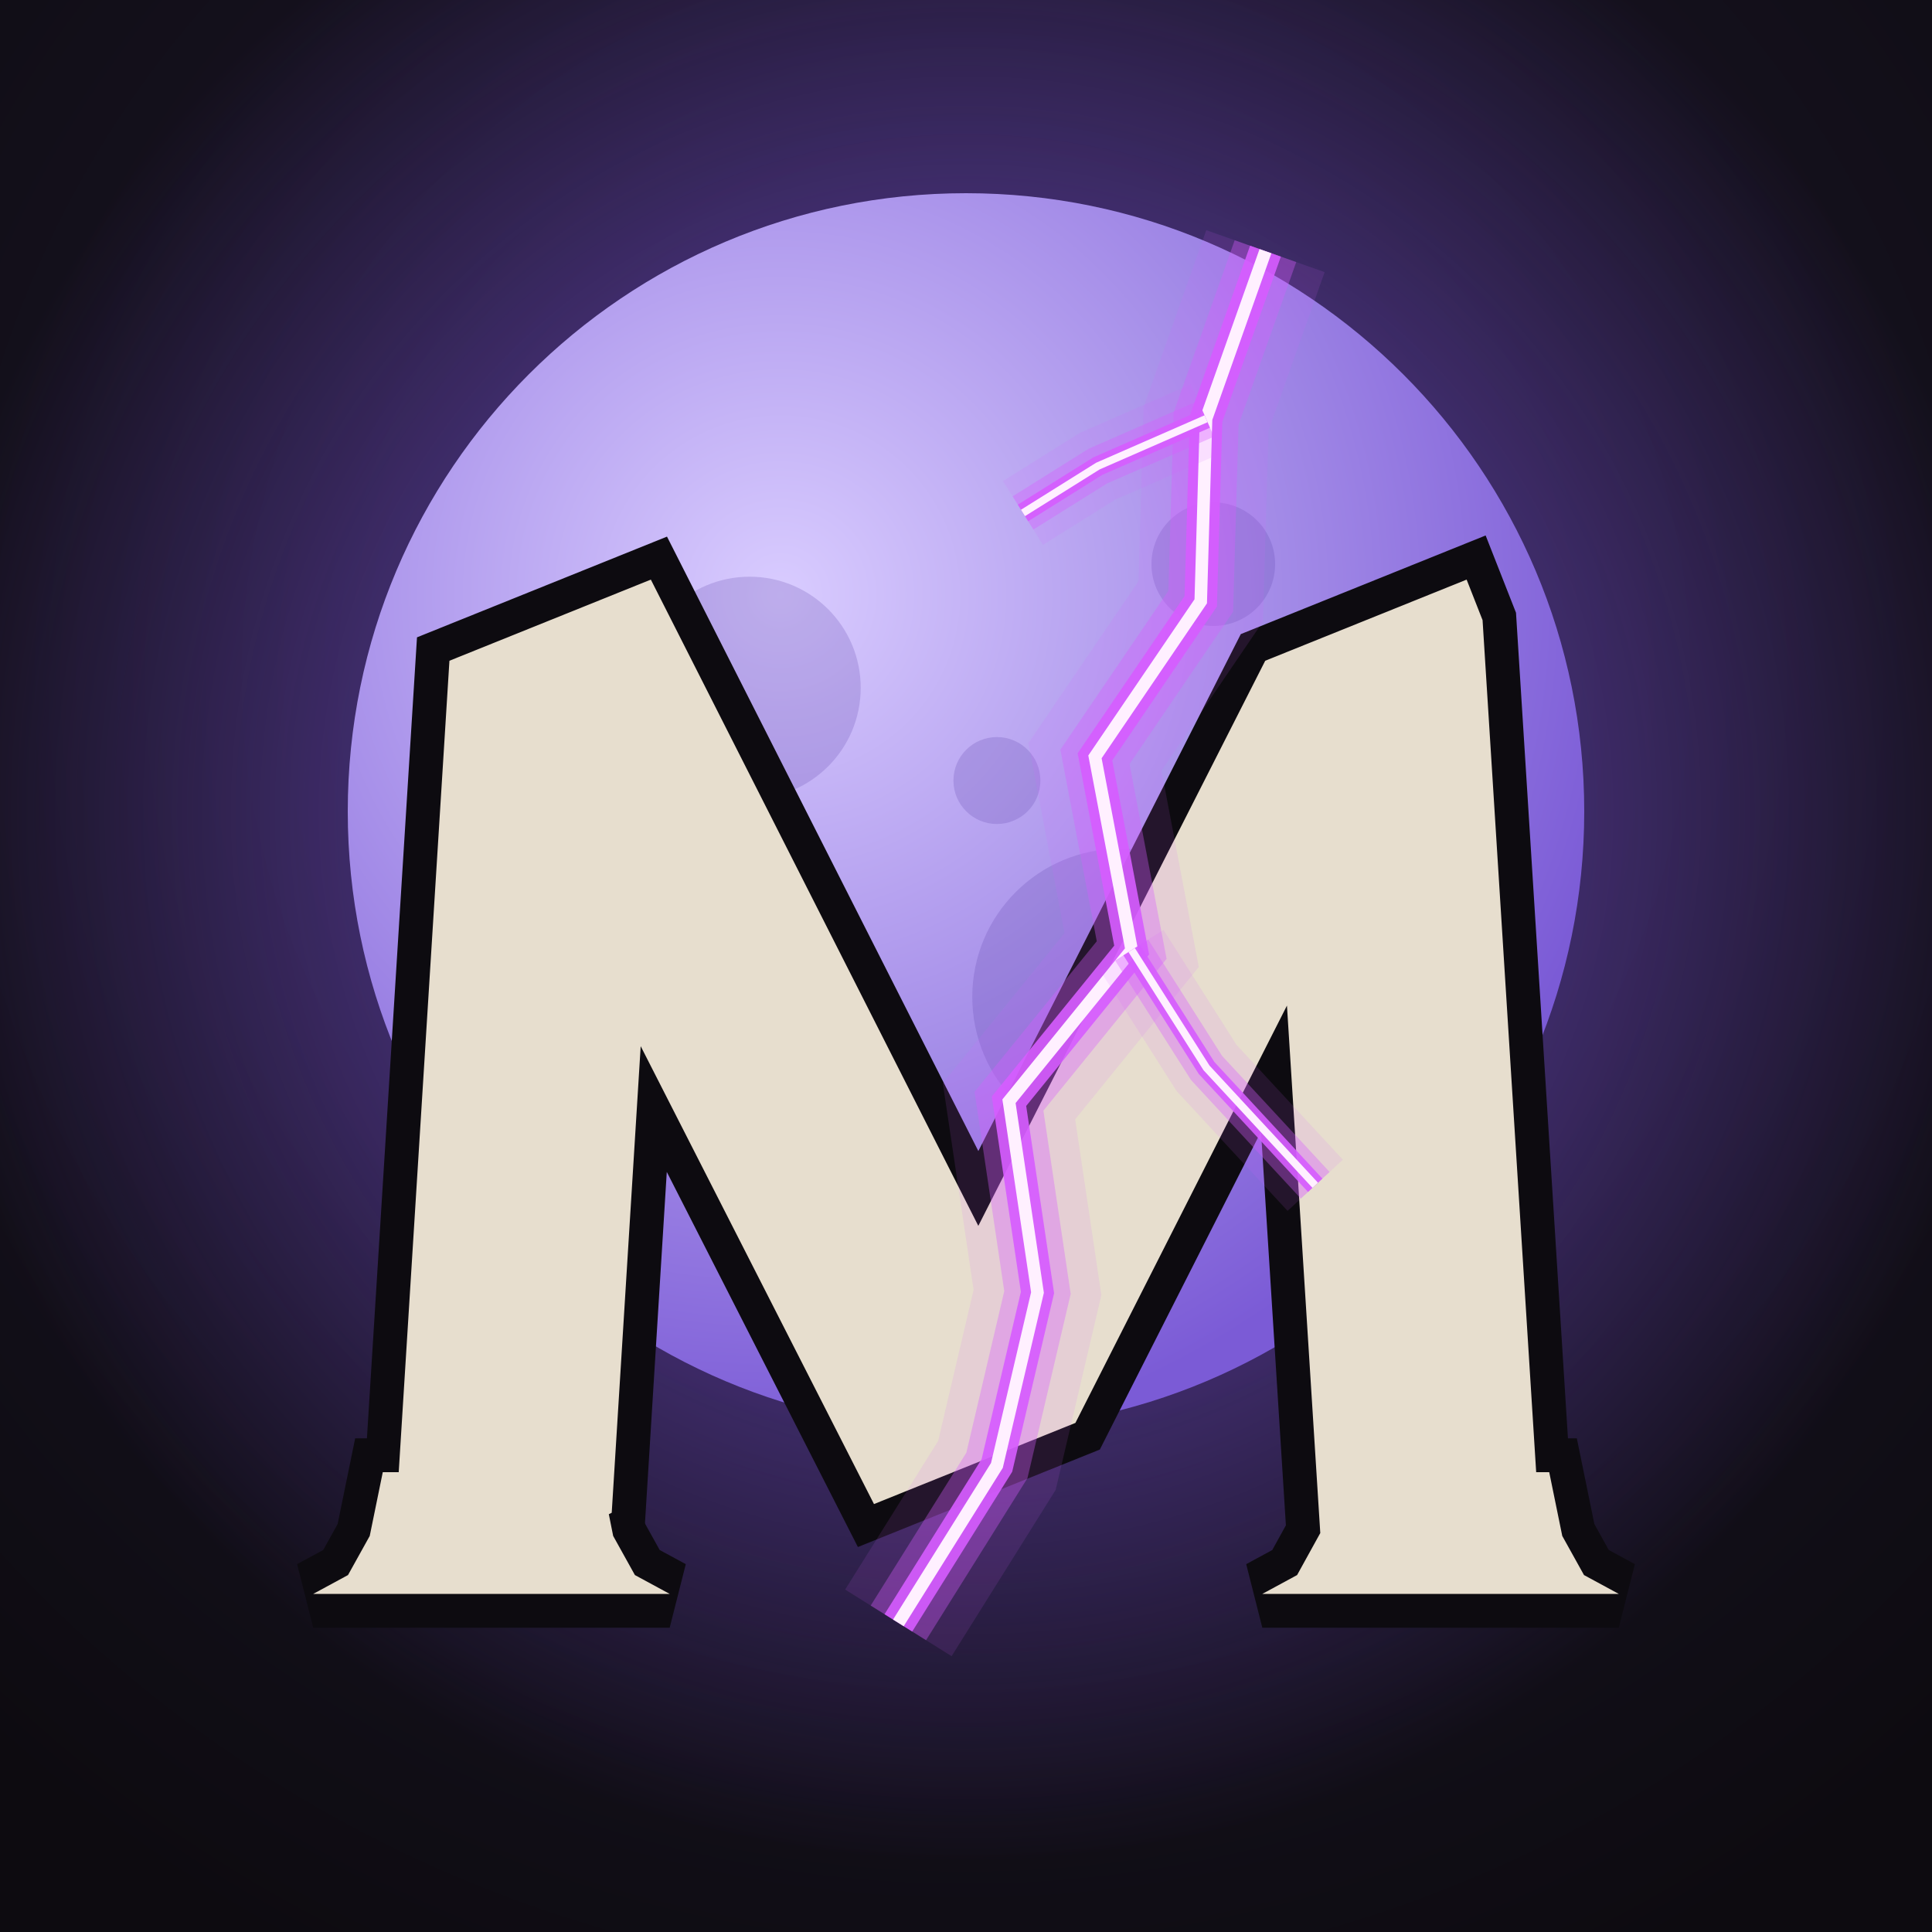
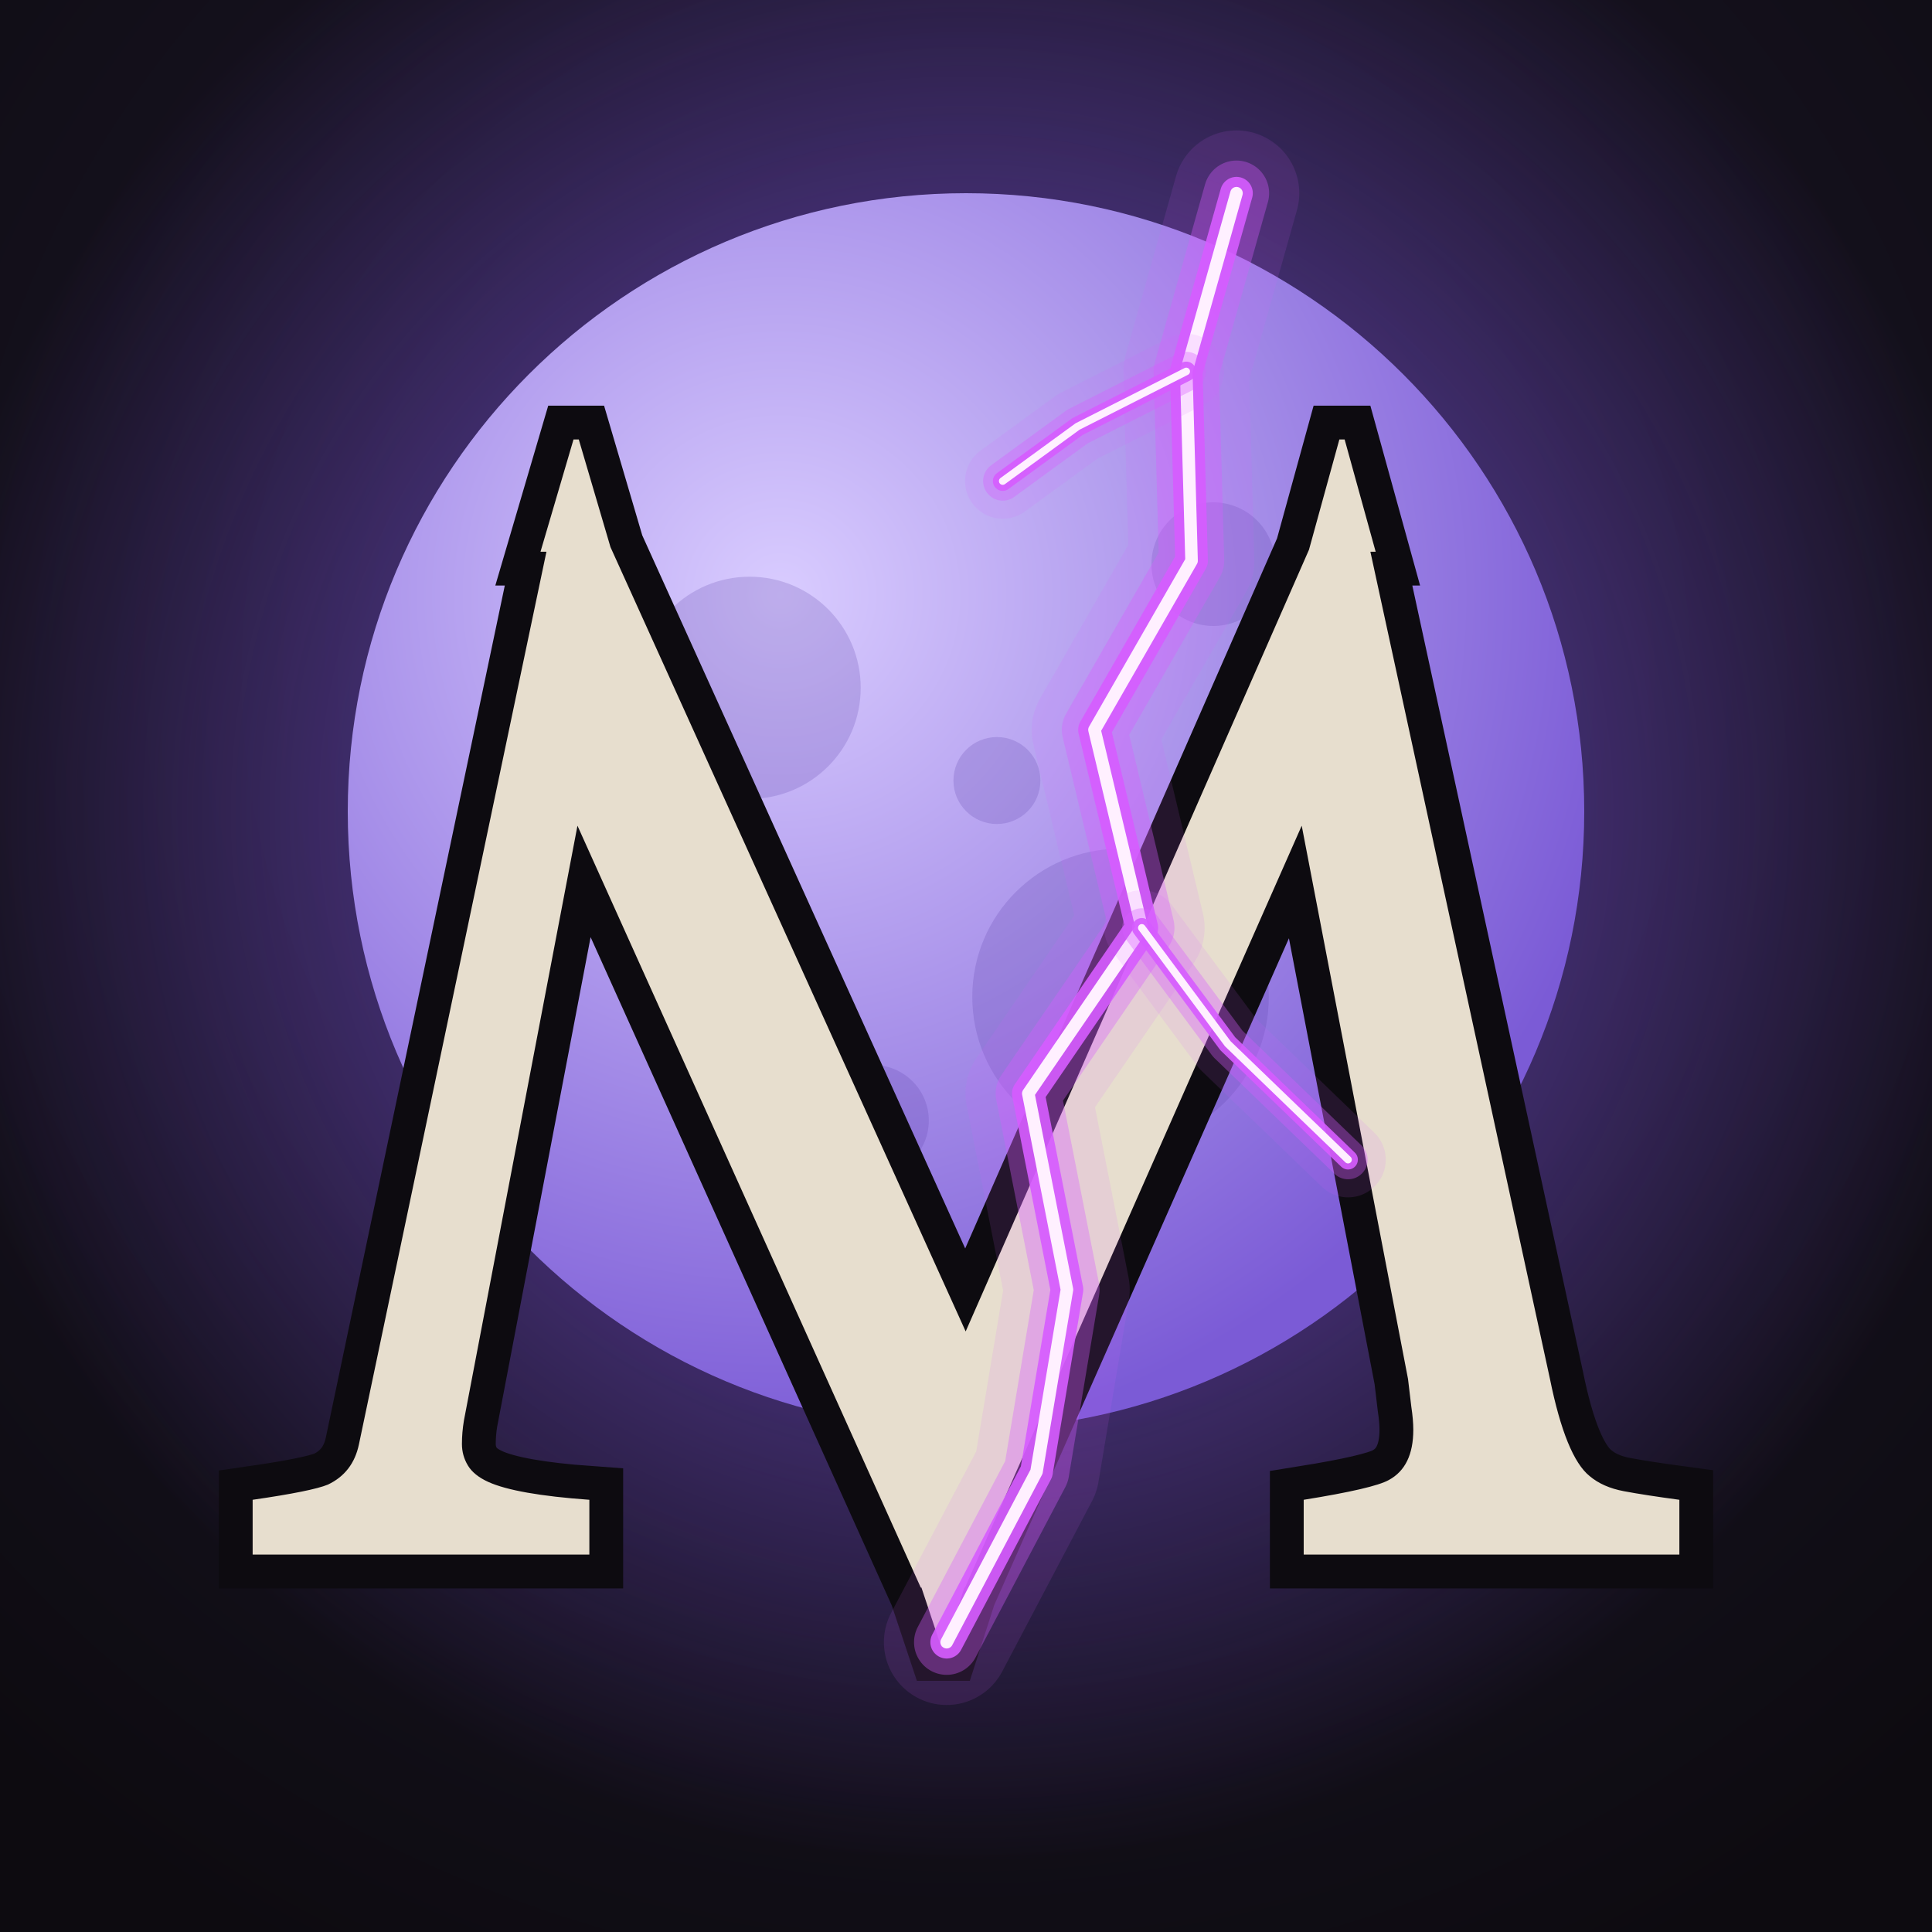
<svg xmlns="http://www.w3.org/2000/svg" width="400" height="400" viewBox="0 0 400 400">
  <defs>
    <radialGradient id="bg" cx="200.0" cy="140.0" r="300.0" gradientUnits="userSpaceOnUse">
      <stop offset="0" stop-color="#211a33" />
      <stop offset="1" stop-color="#0d0b10" />
    </radialGradient>
  </defs>
  <rect width="400" height="400" fill="url(#bg)" />
  <defs>
    <radialGradient id="haloD" cx="200.0" cy="168.0" r="217.6" gradientUnits="userSpaceOnUse">
      <stop offset="0.55" stop-color="#8b5cf6" stop-opacity="0.35" />
      <stop offset="1" stop-color="#8b5cf6" stop-opacity="0" />
    </radialGradient>
    <radialGradient id="moonD" cx="161.6" cy="123.2" r="179.2" gradientUnits="userSpaceOnUse">
      <stop offset="0" stop-color="#d9ccff" />
      <stop offset="1" stop-color="#7b5bd6" />
    </radialGradient>
  </defs>
  <circle cx="200.0" cy="168.0" r="217.6" fill="url(#haloD)" />
  <circle cx="200.0" cy="168.0" r="128.0" fill="url(#moonD)" />
  <circle cx="155.2" cy="142.4" r="23.0" fill="#5b40a8" fill-opacity="0.22" />
  <circle cx="232.0" cy="206.4" r="30.7" fill="#5b40a8" fill-opacity="0.22" />
  <circle cx="251.2" cy="116.8" r="12.8" fill="#5b40a8" fill-opacity="0.22" />
  <circle cx="180.8" cy="232.0" r="11.5" fill="#5b40a8" fill-opacity="0.22" />
  <circle cx="206.4" cy="161.6" r="9.0" fill="#5b40a8" fill-opacity="0.22" />
-   <path transform="translate(47.45,330.00) scale(0.3,-0.3)" d="M97 40 106 84H117L152 644L291 700L517 254L715 644L854 700L865 672L902 84H911L920 40L935 13L959 0H713L737 13L753 42L730 406L584 118L445 62L284 378L264 56L262 55L265 40L280 13L304 0H58L82 13Z" fill="#0d0b10" stroke="#0d0b10" stroke-width="46.7" stroke-linejoin="miter" />
-   <path transform="translate(47.45,330.00) scale(0.3,-0.3)" d="M97 40 106 84H117L152 644L291 700L517 254L715 644L854 700L865 672L902 84H911L920 40L935 13L959 0H713L737 13L753 42L730 406L584 118L445 62L284 378L264 56L262 55L265 40L280 13L304 0H58L82 13Z" fill="#e7dece" />
-   <path d="M262.0,52.0 L249.7,86.7 L248.6,124.5 L226.7,156.7 L234.3,196.7 L208.9,228.0 L214.8,267.6 L206.4,303.4 L186.0,336.0" fill="none" stroke="#d65cff" stroke-opacity="0.12" stroke-width="26.00" stroke-linejoin="miter" stroke-linecap="butt" />
-   <path d="M262.0,52.0 L249.7,86.7 L248.6,124.5 L226.7,156.7 L234.3,196.7 L208.9,228.0 L214.8,267.6 L206.4,303.4 L186.0,336.0" fill="none" stroke="#d65cff" stroke-opacity="0.35" stroke-width="13.52" stroke-linejoin="miter" stroke-linecap="butt" />
-   <path d="M262.0,52.0 L249.7,86.7 L248.6,124.5 L226.7,156.7 L234.3,196.7 L208.9,228.0 L214.8,267.6 L206.4,303.4 L186.0,336.0" fill="none" stroke="#d65cff" stroke-opacity="0.9" stroke-width="6.76" stroke-linejoin="miter" stroke-linecap="butt" />
-   <path d="M262.0,52.0 L249.7,86.7 L248.6,124.5 L226.7,156.7 L234.3,196.7 L208.9,228.0 L214.8,267.6 L206.4,303.4 L186.0,336.0" fill="none" stroke="#fff0ff" stroke-opacity="1.0" stroke-width="2.60" stroke-linejoin="miter" stroke-linecap="butt" />
-   <path d="M234.3,196.7 L249.8,221.1 L272.3,245.4" fill="none" stroke="#d65cff" stroke-opacity="0.12" stroke-width="15.60" stroke-linejoin="miter" stroke-linecap="butt" />
-   <path d="M234.3,196.7 L249.8,221.1 L272.3,245.4" fill="none" stroke="#d65cff" stroke-opacity="0.35" stroke-width="8.11" stroke-linejoin="miter" stroke-linecap="butt" />
-   <path d="M234.3,196.7 L249.8,221.1 L272.3,245.4" fill="none" stroke="#d65cff" stroke-opacity="0.9" stroke-width="4.06" stroke-linejoin="miter" stroke-linecap="butt" />
-   <path d="M234.3,196.7 L249.8,221.1 L272.3,245.4" fill="none" stroke="#fff0ff" stroke-opacity="1.0" stroke-width="1.56" stroke-linejoin="miter" stroke-linecap="butt" />
-   <path d="M249.7,86.7 L227.3,96.5 L211.8,106.2" fill="none" stroke="#d65cff" stroke-opacity="0.12" stroke-width="15.60" stroke-linejoin="miter" stroke-linecap="butt" />
-   <path d="M249.7,86.7 L227.3,96.5 L211.8,106.2" fill="none" stroke="#d65cff" stroke-opacity="0.35" stroke-width="8.11" stroke-linejoin="miter" stroke-linecap="butt" />
-   <path d="M249.7,86.7 L227.3,96.5 L211.8,106.2" fill="none" stroke="#d65cff" stroke-opacity="0.9" stroke-width="4.06" stroke-linejoin="miter" stroke-linecap="butt" />
-   <path d="M249.7,86.7 L227.3,96.5 L211.8,106.2" fill="none" stroke="#fff0ff" stroke-opacity="1.0" stroke-width="1.56" stroke-linejoin="miter" stroke-linecap="butt" />
+   <path transform="translate(48.07,321.86) scale(0.13669,-0.13669)" d="M31 83Q121 96 145 106Q183 124 192 167L476 1519H467L517 1689H525L573 1526L1111 338L1631 1522L1677 1689H1685L1732 1519H1724L1996 266Q2020 148 2056 119Q2076 102 2108.0 96.0Q2140 90 2192 83V0H1623V83Q1729 100 1752 113Q1789 133 1789 189Q1789 204 1786 224L1781 266L1620 1104L1110 -50H1109L1080 -140H1074L1044 -50H1043L523 1104L351 203Q348 185 348.0 167.5Q348 150 357.0 135.0Q366 120 388 110Q430 91 541 83V0H31Z" fill="#0d0b10" stroke="#0d0b10" stroke-width="102.4" stroke-linejoin="miter" />
+   <path transform="translate(48.07,321.86) scale(0.13669,-0.13669)" d="M31 83Q121 96 145 106Q183 124 192 167L476 1519H467L517 1689H525L573 1526L1111 338L1631 1522L1677 1689H1685L1732 1519H1724L1996 266Q2020 148 2056 119Q2076 102 2108.0 96.0Q2140 90 2192 83V0H1623V83Q1729 100 1752 113Q1789 133 1789 189Q1789 204 1786 224L1781 266L1620 1104L1110 -50H1109L1080 -140H1074L1044 -50H1043L523 1104L351 203Q348 185 348.0 167.5Q348 150 357.0 135.0Q366 120 388 110Q430 91 541 83V0H31Z" fill="#e7dece" />
+   <path d="M256.0,40.0 L245.6,76.9 L246.7,116.1 L226.6,151.1 L236.4,192.1 L212.9,226.4 L220.9,267.0 L214.6,304.7 L196.0,340.0" fill="none" stroke="#d65cff" stroke-opacity="0.12" stroke-width="26.00" stroke-linejoin="round" stroke-linecap="round" />
+   <path d="M256.0,40.0 L245.6,76.9 L246.7,116.1 L226.6,151.1 L236.4,192.1 L212.9,226.4 L220.9,267.0 L214.6,304.7 L196.0,340.0" fill="none" stroke="#d65cff" stroke-opacity="0.35" stroke-width="13.52" stroke-linejoin="round" stroke-linecap="round" />
+   <path d="M256.0,40.0 L245.6,76.9 L246.7,116.1 L226.6,151.1 L236.4,192.1 L212.9,226.4 L220.9,267.0 L214.6,304.7 L196.0,340.0" fill="none" stroke="#d65cff" stroke-opacity="0.90" stroke-width="6.76" stroke-linejoin="round" stroke-linecap="round" />
+   <path d="M256.0,40.0 L245.6,76.9 L246.7,116.1 L226.6,151.1 L236.4,192.1 L212.9,226.4 L220.9,267.0 L214.6,304.7 L196.0,340.0" fill="none" stroke="#fff0ff" stroke-opacity="1.00" stroke-width="2.60" stroke-linejoin="round" stroke-linecap="round" />
+   <path d="M236.4,192.1 L254.2,216.1 L279.1,240.1" fill="none" stroke="#d65cff" stroke-opacity="0.12" stroke-width="15.60" stroke-linejoin="round" stroke-linecap="round" />
+   <path d="M236.4,192.1 L254.2,216.1 L279.1,240.1" fill="none" stroke="#d65cff" stroke-opacity="0.35" stroke-width="8.11" stroke-linejoin="round" stroke-linecap="round" />
+   <path d="M236.4,192.1 L254.2,216.1 L279.1,240.1" fill="none" stroke="#d65cff" stroke-opacity="0.90" stroke-width="4.06" stroke-linejoin="round" stroke-linecap="round" />
+   <path d="M236.4,192.1 L254.2,216.1 L279.1,240.1" fill="none" stroke="#fff0ff" stroke-opacity="1.00" stroke-width="1.56" stroke-linejoin="round" stroke-linecap="round" />
+   <path d="M245.6,76.9 L223.1,88.3 L207.6,99.6" fill="none" stroke="#d65cff" stroke-opacity="0.12" stroke-width="15.60" stroke-linejoin="round" stroke-linecap="round" />
+   <path d="M245.6,76.9 L223.1,88.3 L207.6,99.6" fill="none" stroke="#d65cff" stroke-opacity="0.35" stroke-width="8.11" stroke-linejoin="round" stroke-linecap="round" />
+   <path d="M245.6,76.9 L223.1,88.3 L207.6,99.6" fill="none" stroke="#d65cff" stroke-opacity="0.90" stroke-width="4.06" stroke-linejoin="round" stroke-linecap="round" />
+   <path d="M245.6,76.9 L223.1,88.3 L207.6,99.6" fill="none" stroke="#fff0ff" stroke-opacity="1.00" stroke-width="1.56" stroke-linejoin="round" stroke-linecap="round" />
</svg>
